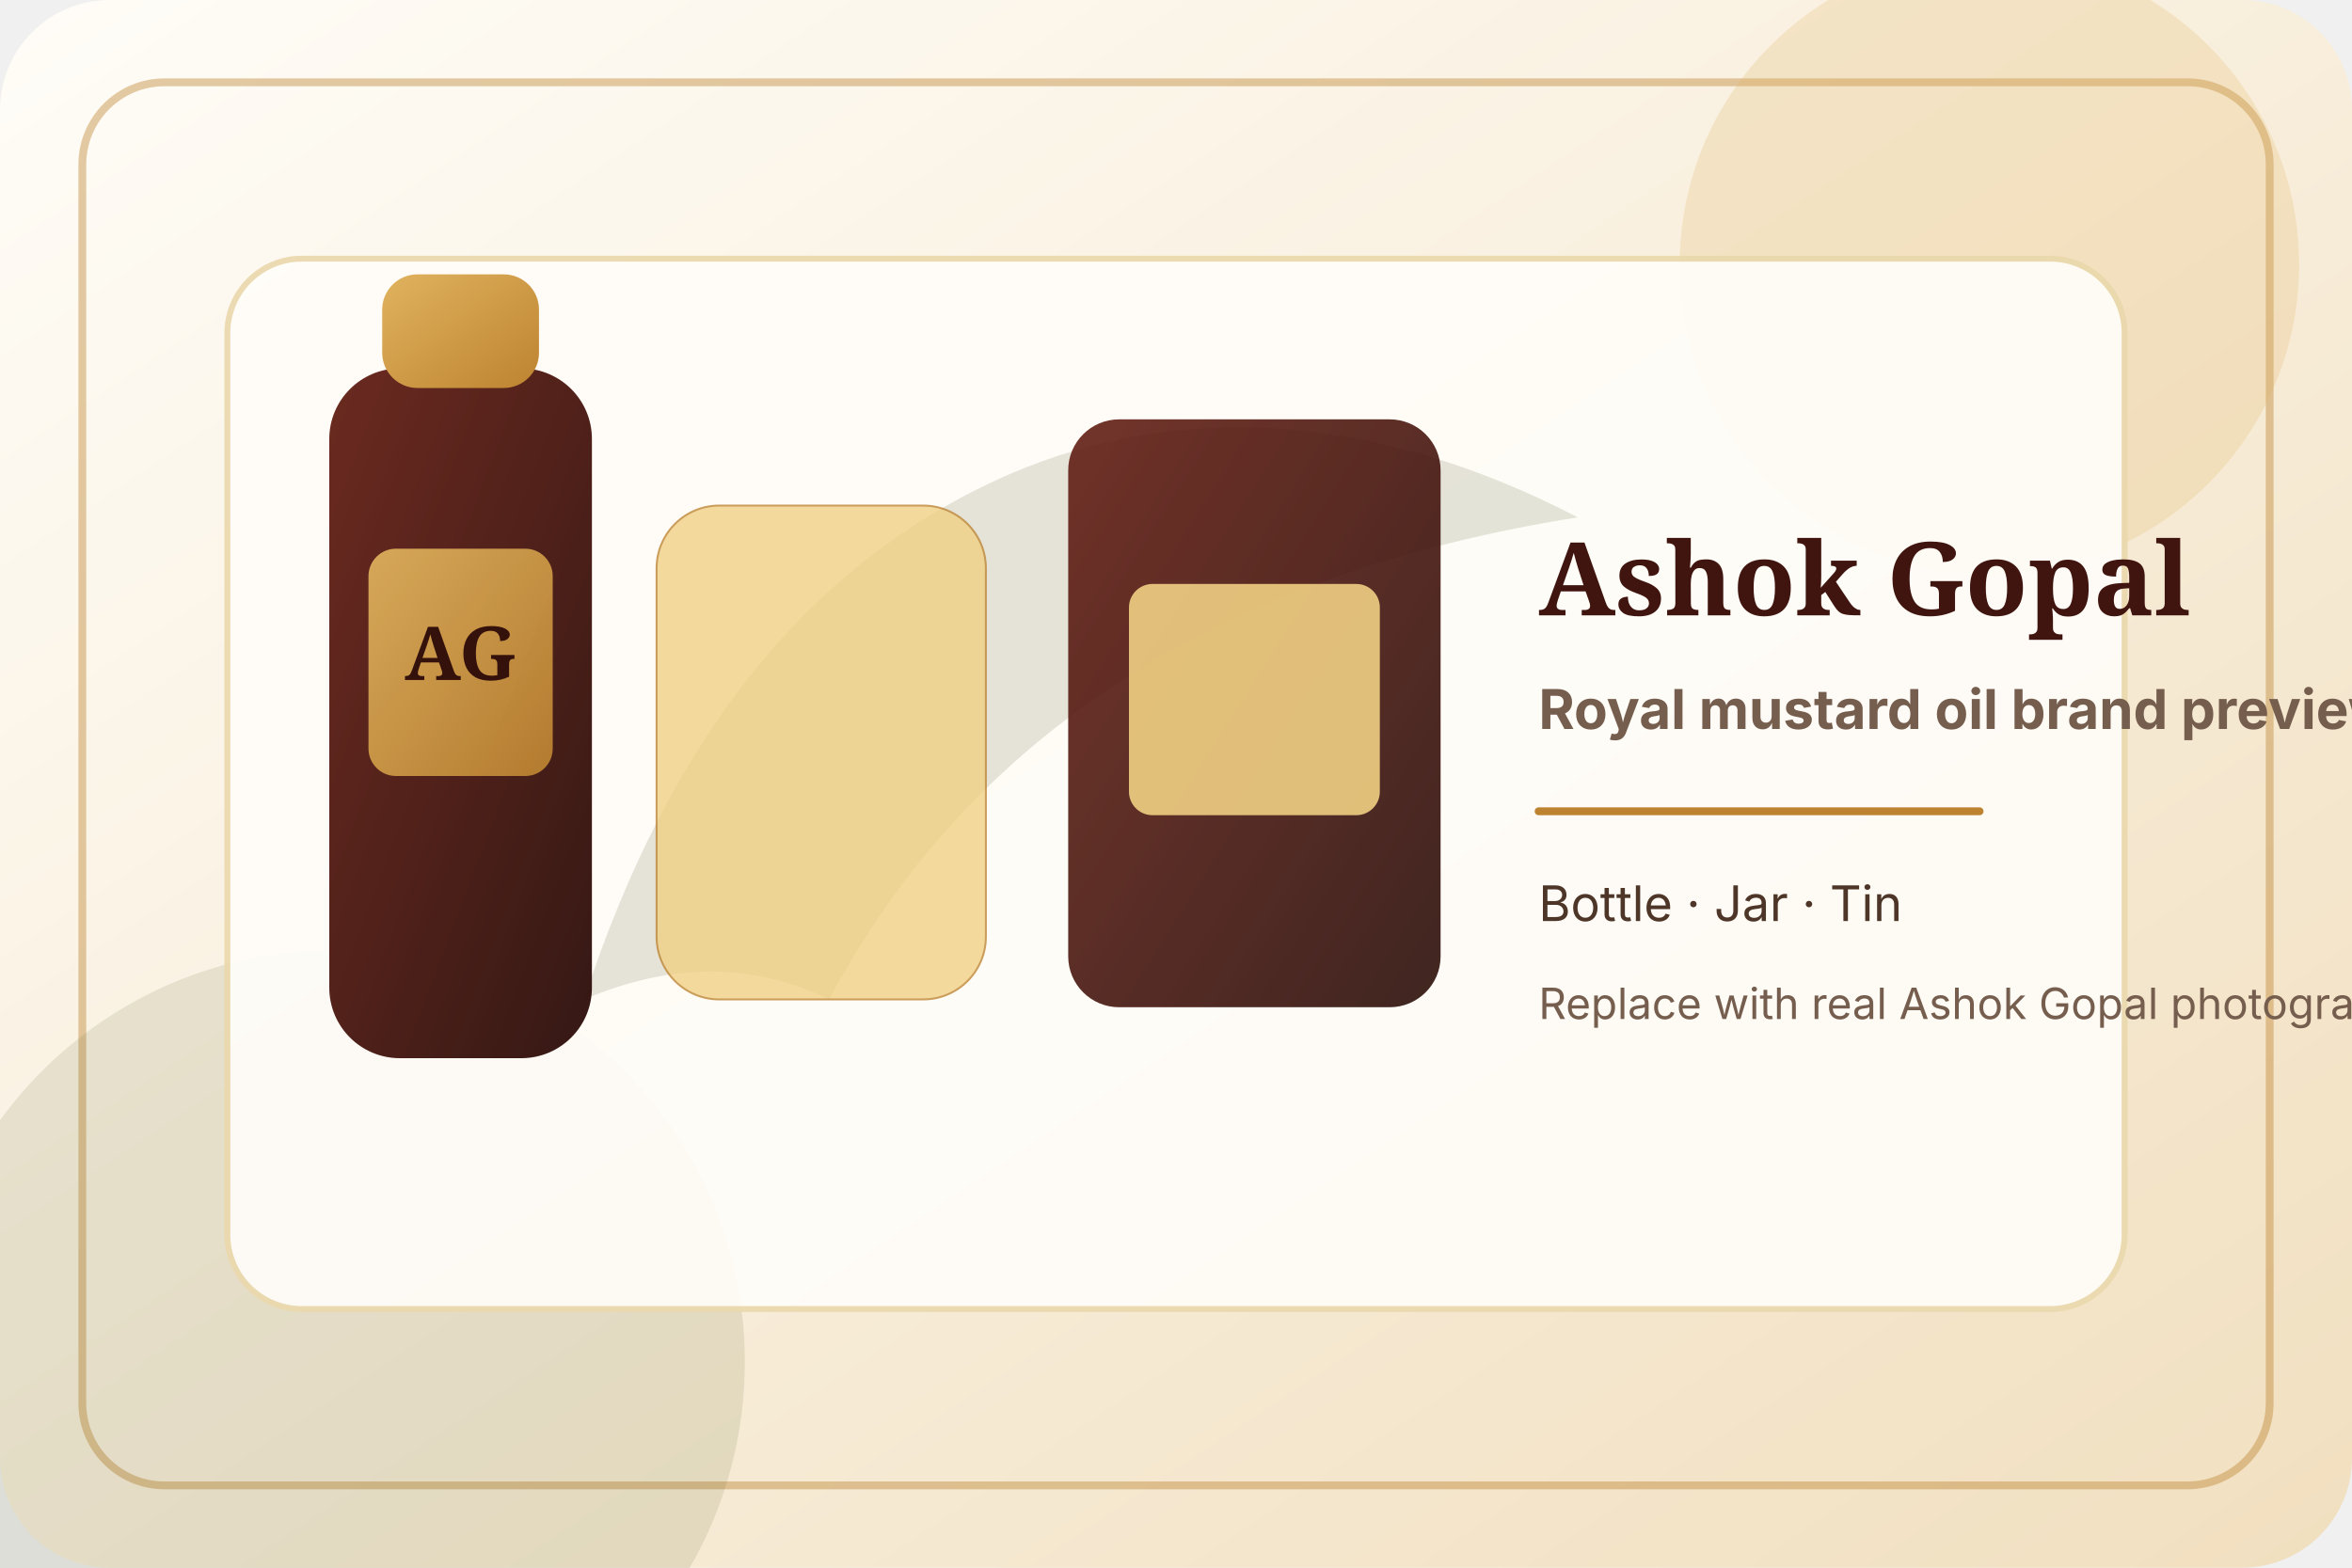
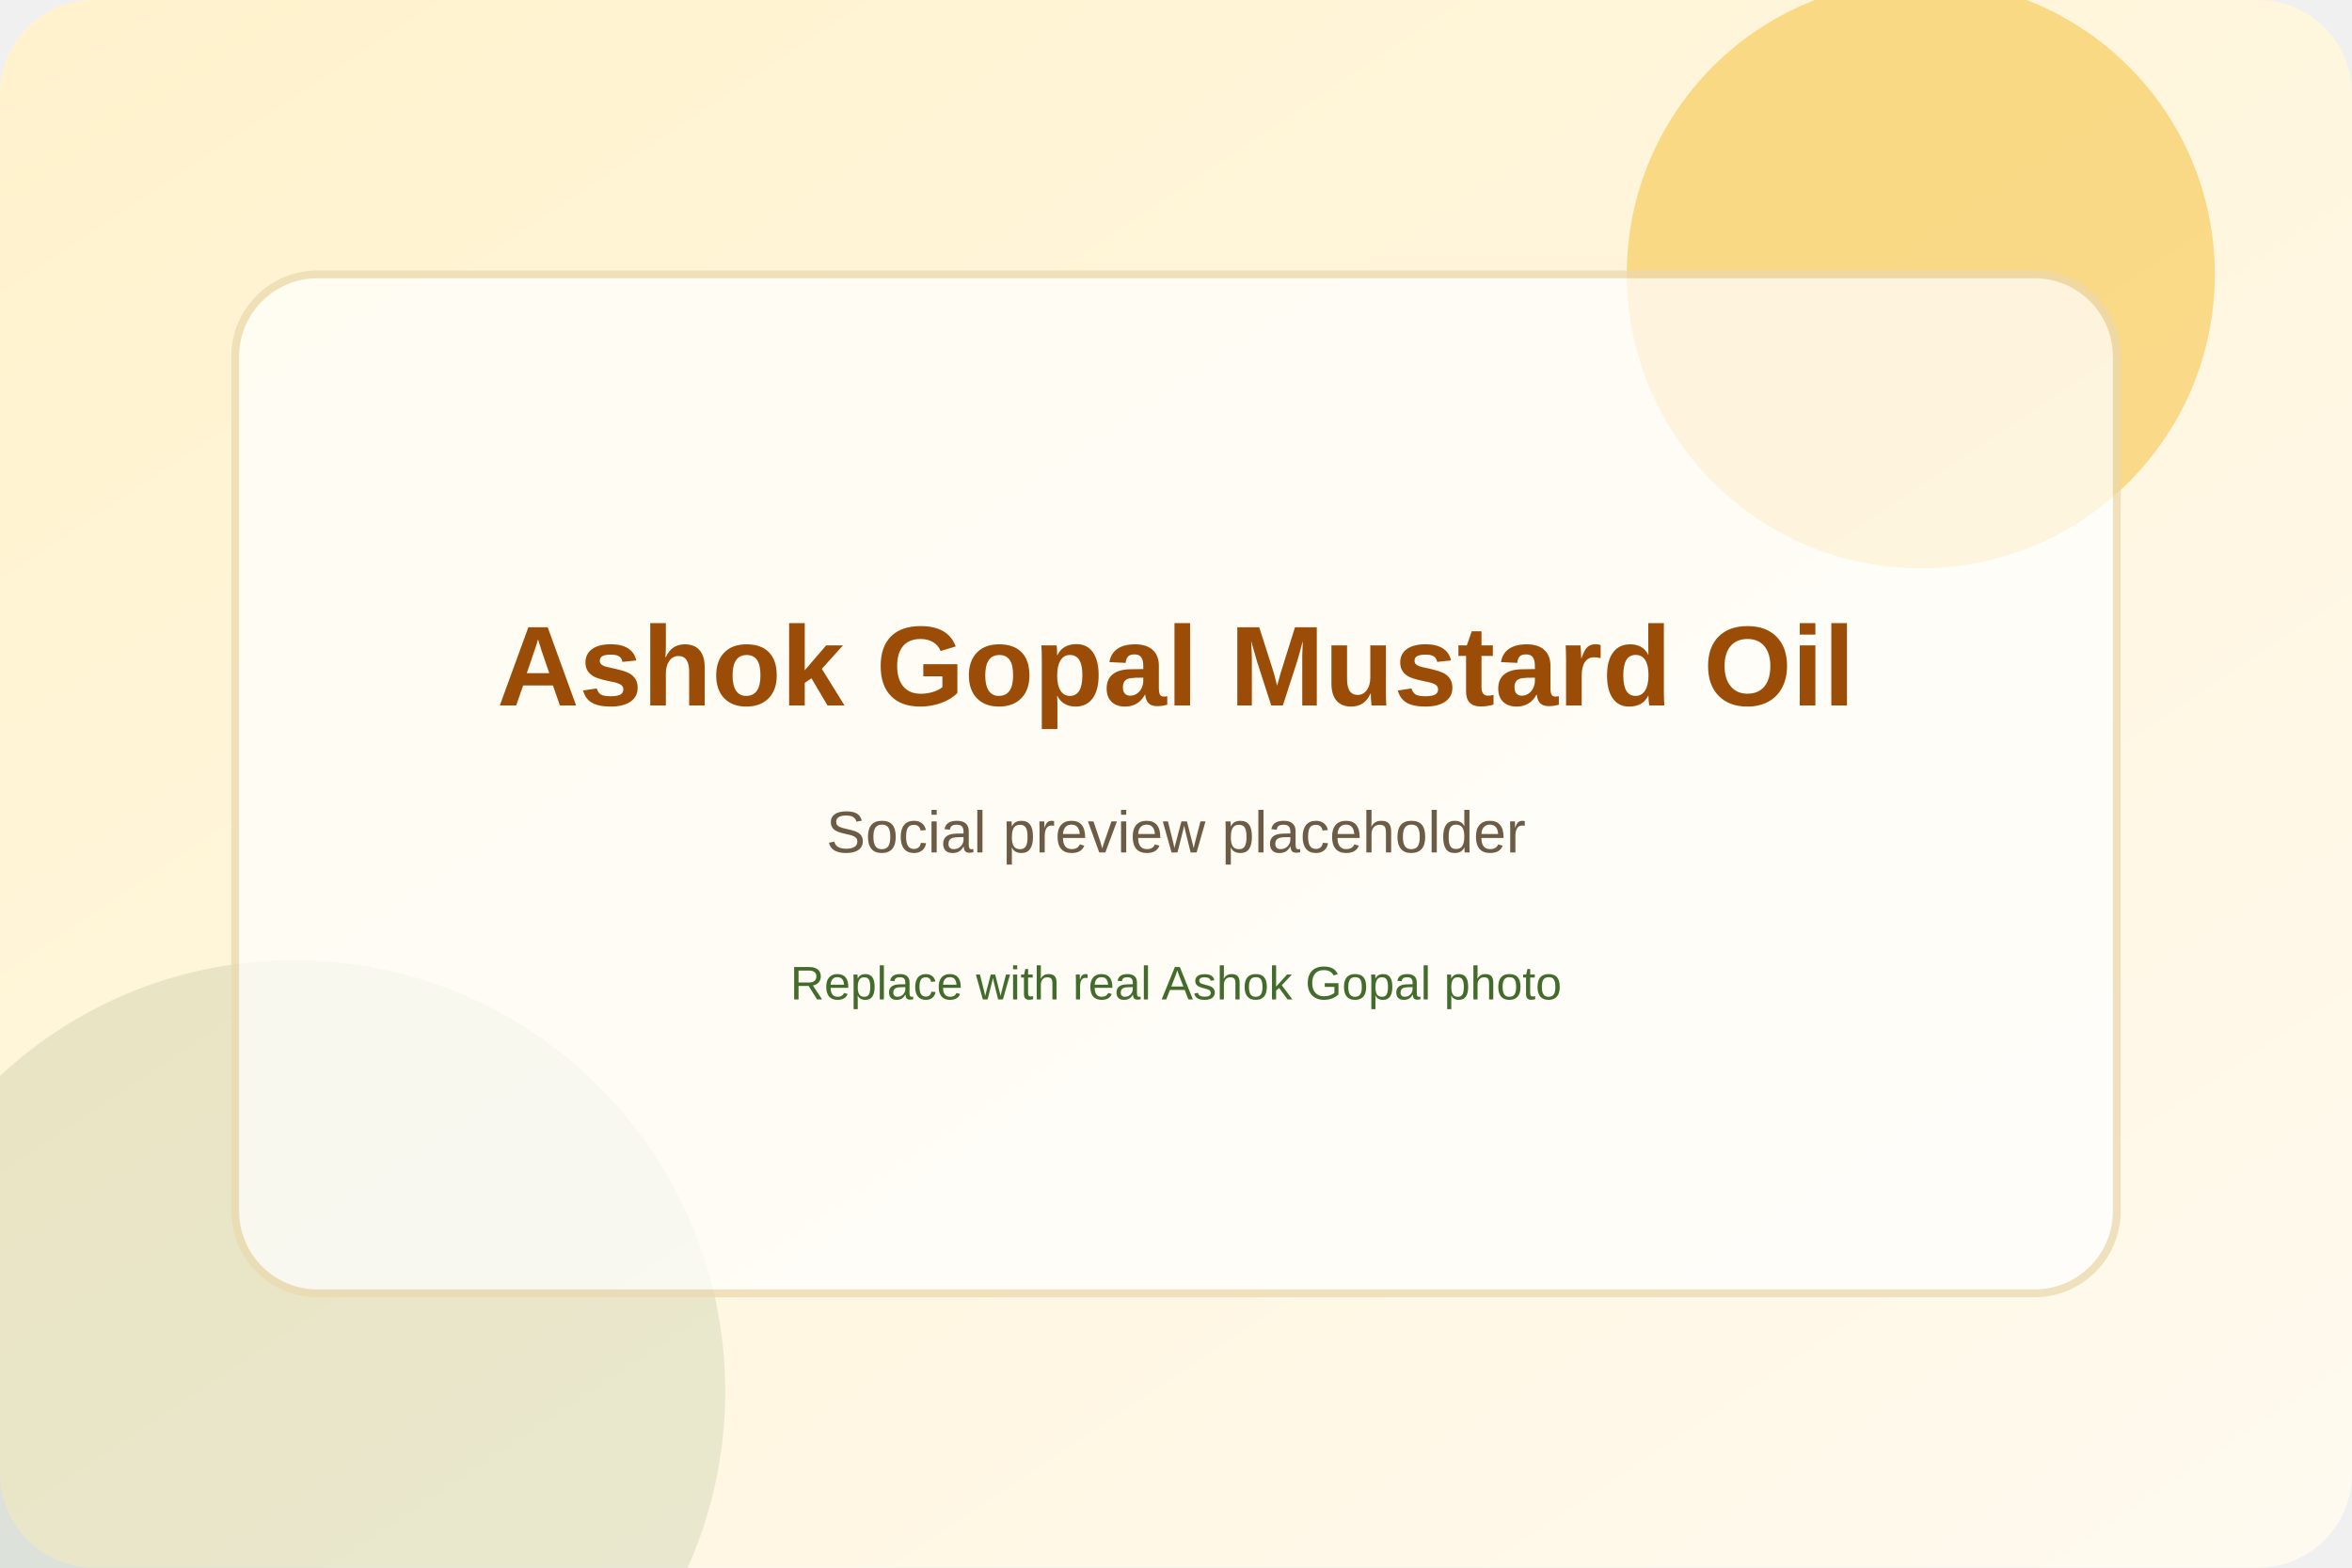
- <svg xmlns="http://www.w3.org/2000/svg" viewBox="0 0 1200 800" role="img" aria-label="Ashok Gopal">
+ <svg xmlns="http://www.w3.org/2000/svg" viewBox="0 0 1200 800" role="img" aria-label="Ashok Gopal Mustard Oil">
  <defs>
-     <linearGradient id="paper" x1="0" y1="0" x2="1" y2="1">
-       <stop offset="0" stop-color="#fffdf8" />
-       <stop offset="1" stop-color="#f1dfbf" />
-     </linearGradient>
-     <linearGradient id="royal" x1="0" y1="0" x2="1" y2="1">
-       <stop offset="0" stop-color="#641f15" />
-       <stop offset="1" stop-color="#2b0d09" />
-     </linearGradient>
-     <linearGradient id="gold" x1="0" y1="0" x2="1" y2="1">
-       <stop offset="0" stop-color="#e1b35f" />
-       <stop offset="1" stop-color="#bd8330" />
+     <linearGradient id="g" x1="0" x2="1" y1="0" y2="1">
+       <stop offset="0" stop-color="#fff2cc" />
+       <stop offset="1" stop-color="#fffaf0" />
    </linearGradient>
  </defs>
-   <rect width="1200" height="800" rx="56" fill="url(#paper)" />
-   <rect x="42" y="42" width="1116" height="716" rx="42" fill="none" stroke="#bd8330" stroke-width="4" opacity=".42" />
-   <circle cx="1015" cy="135" r="158" fill="#e1b35f" opacity=".22" />
-   <circle cx="170" cy="695" r="210" fill="#596232" opacity=".13" />
-   <rect x="116" y="132" width="968" height="536" rx="38" fill="#fffdf8" stroke="#ead8ad" stroke-width="3" opacity=".92" />
-   <path d="M298 510c44-135 116-224 217-268 88-38 188-31 290 22-183 29-310 111-382 246-39-19-80-19-125 0Z" fill="#596232" opacity=".16" />
-   <rect x="168" y="188" width="134" height="352" rx="36" fill="url(#royal)" opacity=".95" />
-   <rect x="195" y="140" width="80" height="58" rx="18" fill="url(#gold)" />
-   <rect x="188" y="280" width="94" height="116" rx="14" fill="url(#gold)" opacity=".92" />
-   <text x="235" y="347" text-anchor="middle" font-family="Georgia, serif" font-size="38" font-weight="700" fill="#35110c">AG</text>
-   <rect x="335" y="258" width="168" height="252" rx="32" fill="#f0cf83" opacity=".78" stroke="#bd8330" />
-   <rect x="545" y="214" width="190" height="300" rx="26" fill="url(#royal)" opacity=".9" />
-   <rect x="576" y="298" width="128" height="118" rx="12" fill="#f0cf83" opacity=".9" />
-   <text x="785" y="314" font-family="Georgia, serif" font-size="52" font-weight="700" fill="#40150f">Ashok Gopal</text>
-   <text x="785" y="372" font-family="Inter, Arial, sans-serif" font-size="28" font-weight="700" fill="#765e4f">Royal mustard oil brand preview</text>
-   <line x1="785" y1="414" x2="1010" y2="414" stroke="#bd8330" stroke-width="4" stroke-linecap="round" />
-   <text x="785" y="470" font-family="Inter, Arial, sans-serif" font-size="25" fill="#4d3527">Bottle · Jar · Tin</text>
-   <text x="785" y="520" font-family="Inter, Arial, sans-serif" font-size="22" fill="#765e4f">Replace with real Ashok Gopal photography</text>
+   <rect width="1200" height="800" rx="48" fill="url(#g)" />
+   <circle cx="980" cy="140" r="150" fill="#f5b51b" opacity="0.45" />
+   <circle cx="150" cy="710" r="220" fill="#426b2c" opacity="0.12" />
+   <rect x="120" y="140" width="960" height="520" rx="42" fill="#ffffff" opacity="0.72" stroke="#ead8ad" stroke-width="4" />
+   <text x="600" y="360" text-anchor="middle" font-family="Arial, sans-serif" font-size="58" font-weight="800" fill="#9b4d08">Ashok Gopal Mustard Oil</text>
+   <text x="600" y="435" text-anchor="middle" font-family="Arial, sans-serif" font-size="30" fill="#6c5b45">Social preview placeholder</text>
+   <text x="600" y="510" text-anchor="middle" font-family="Arial, sans-serif" font-size="24" fill="#426b2c">Replace with real Ashok Gopal photo</text>
</svg>
